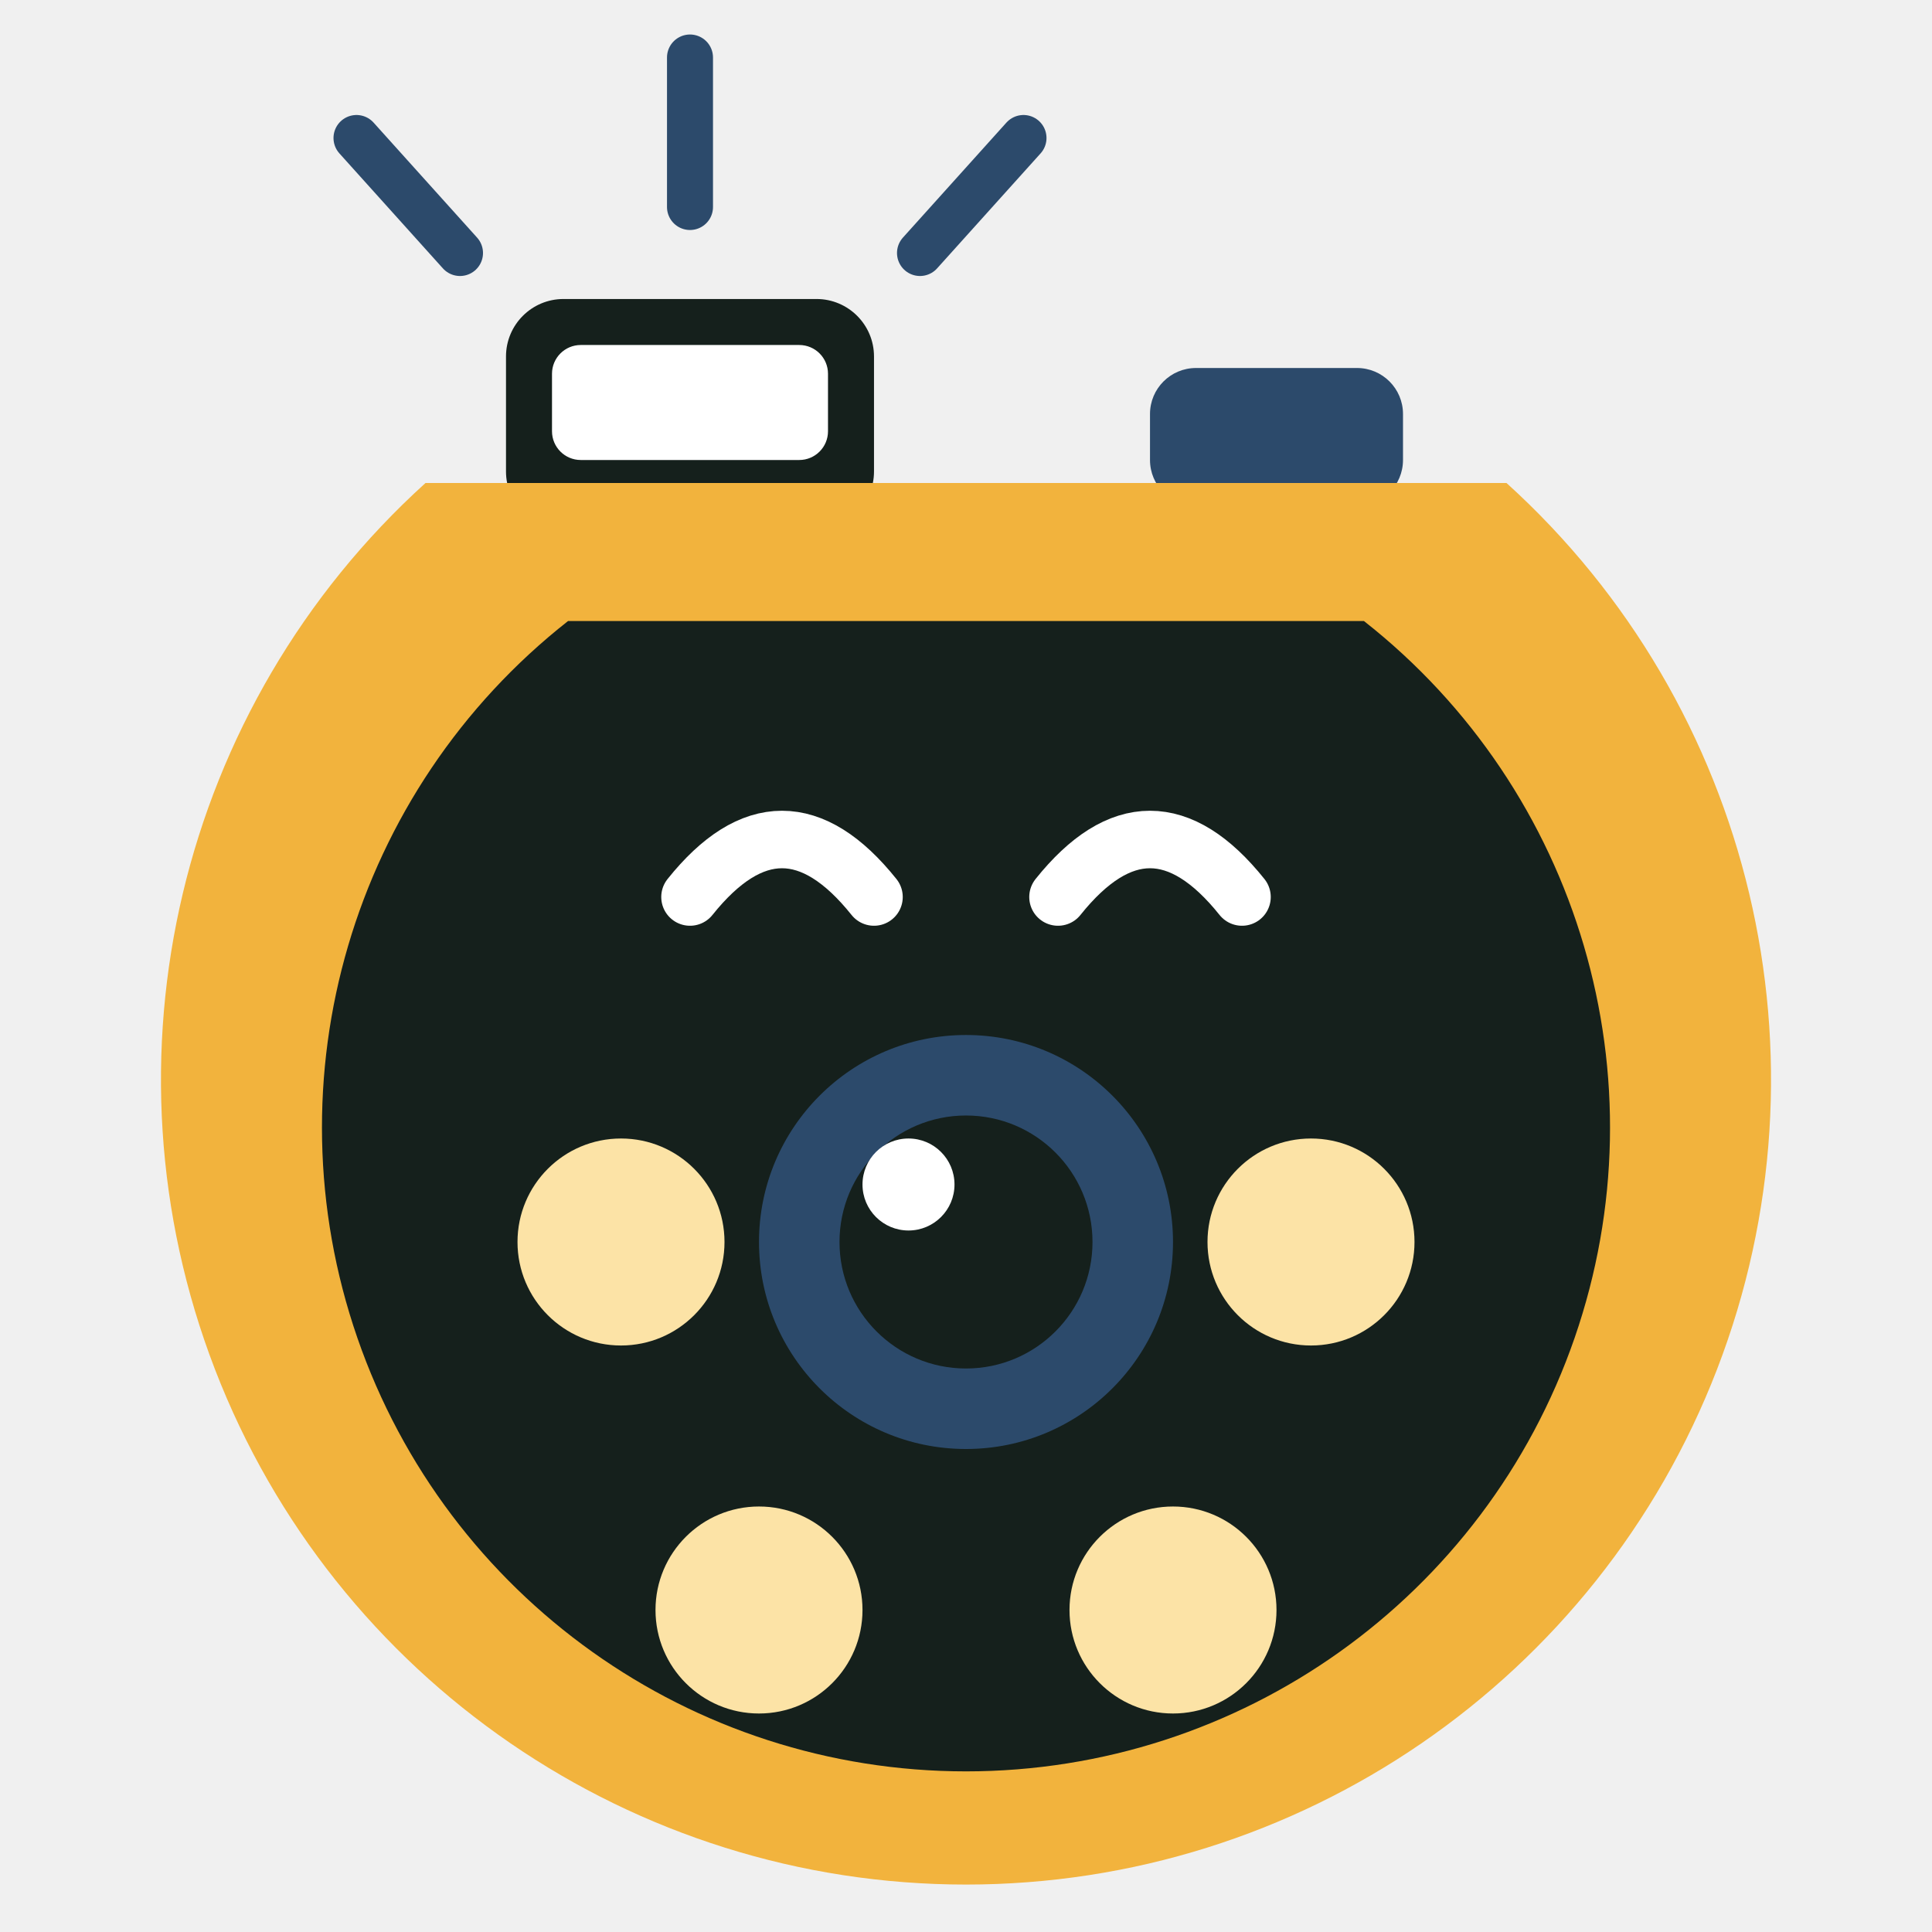
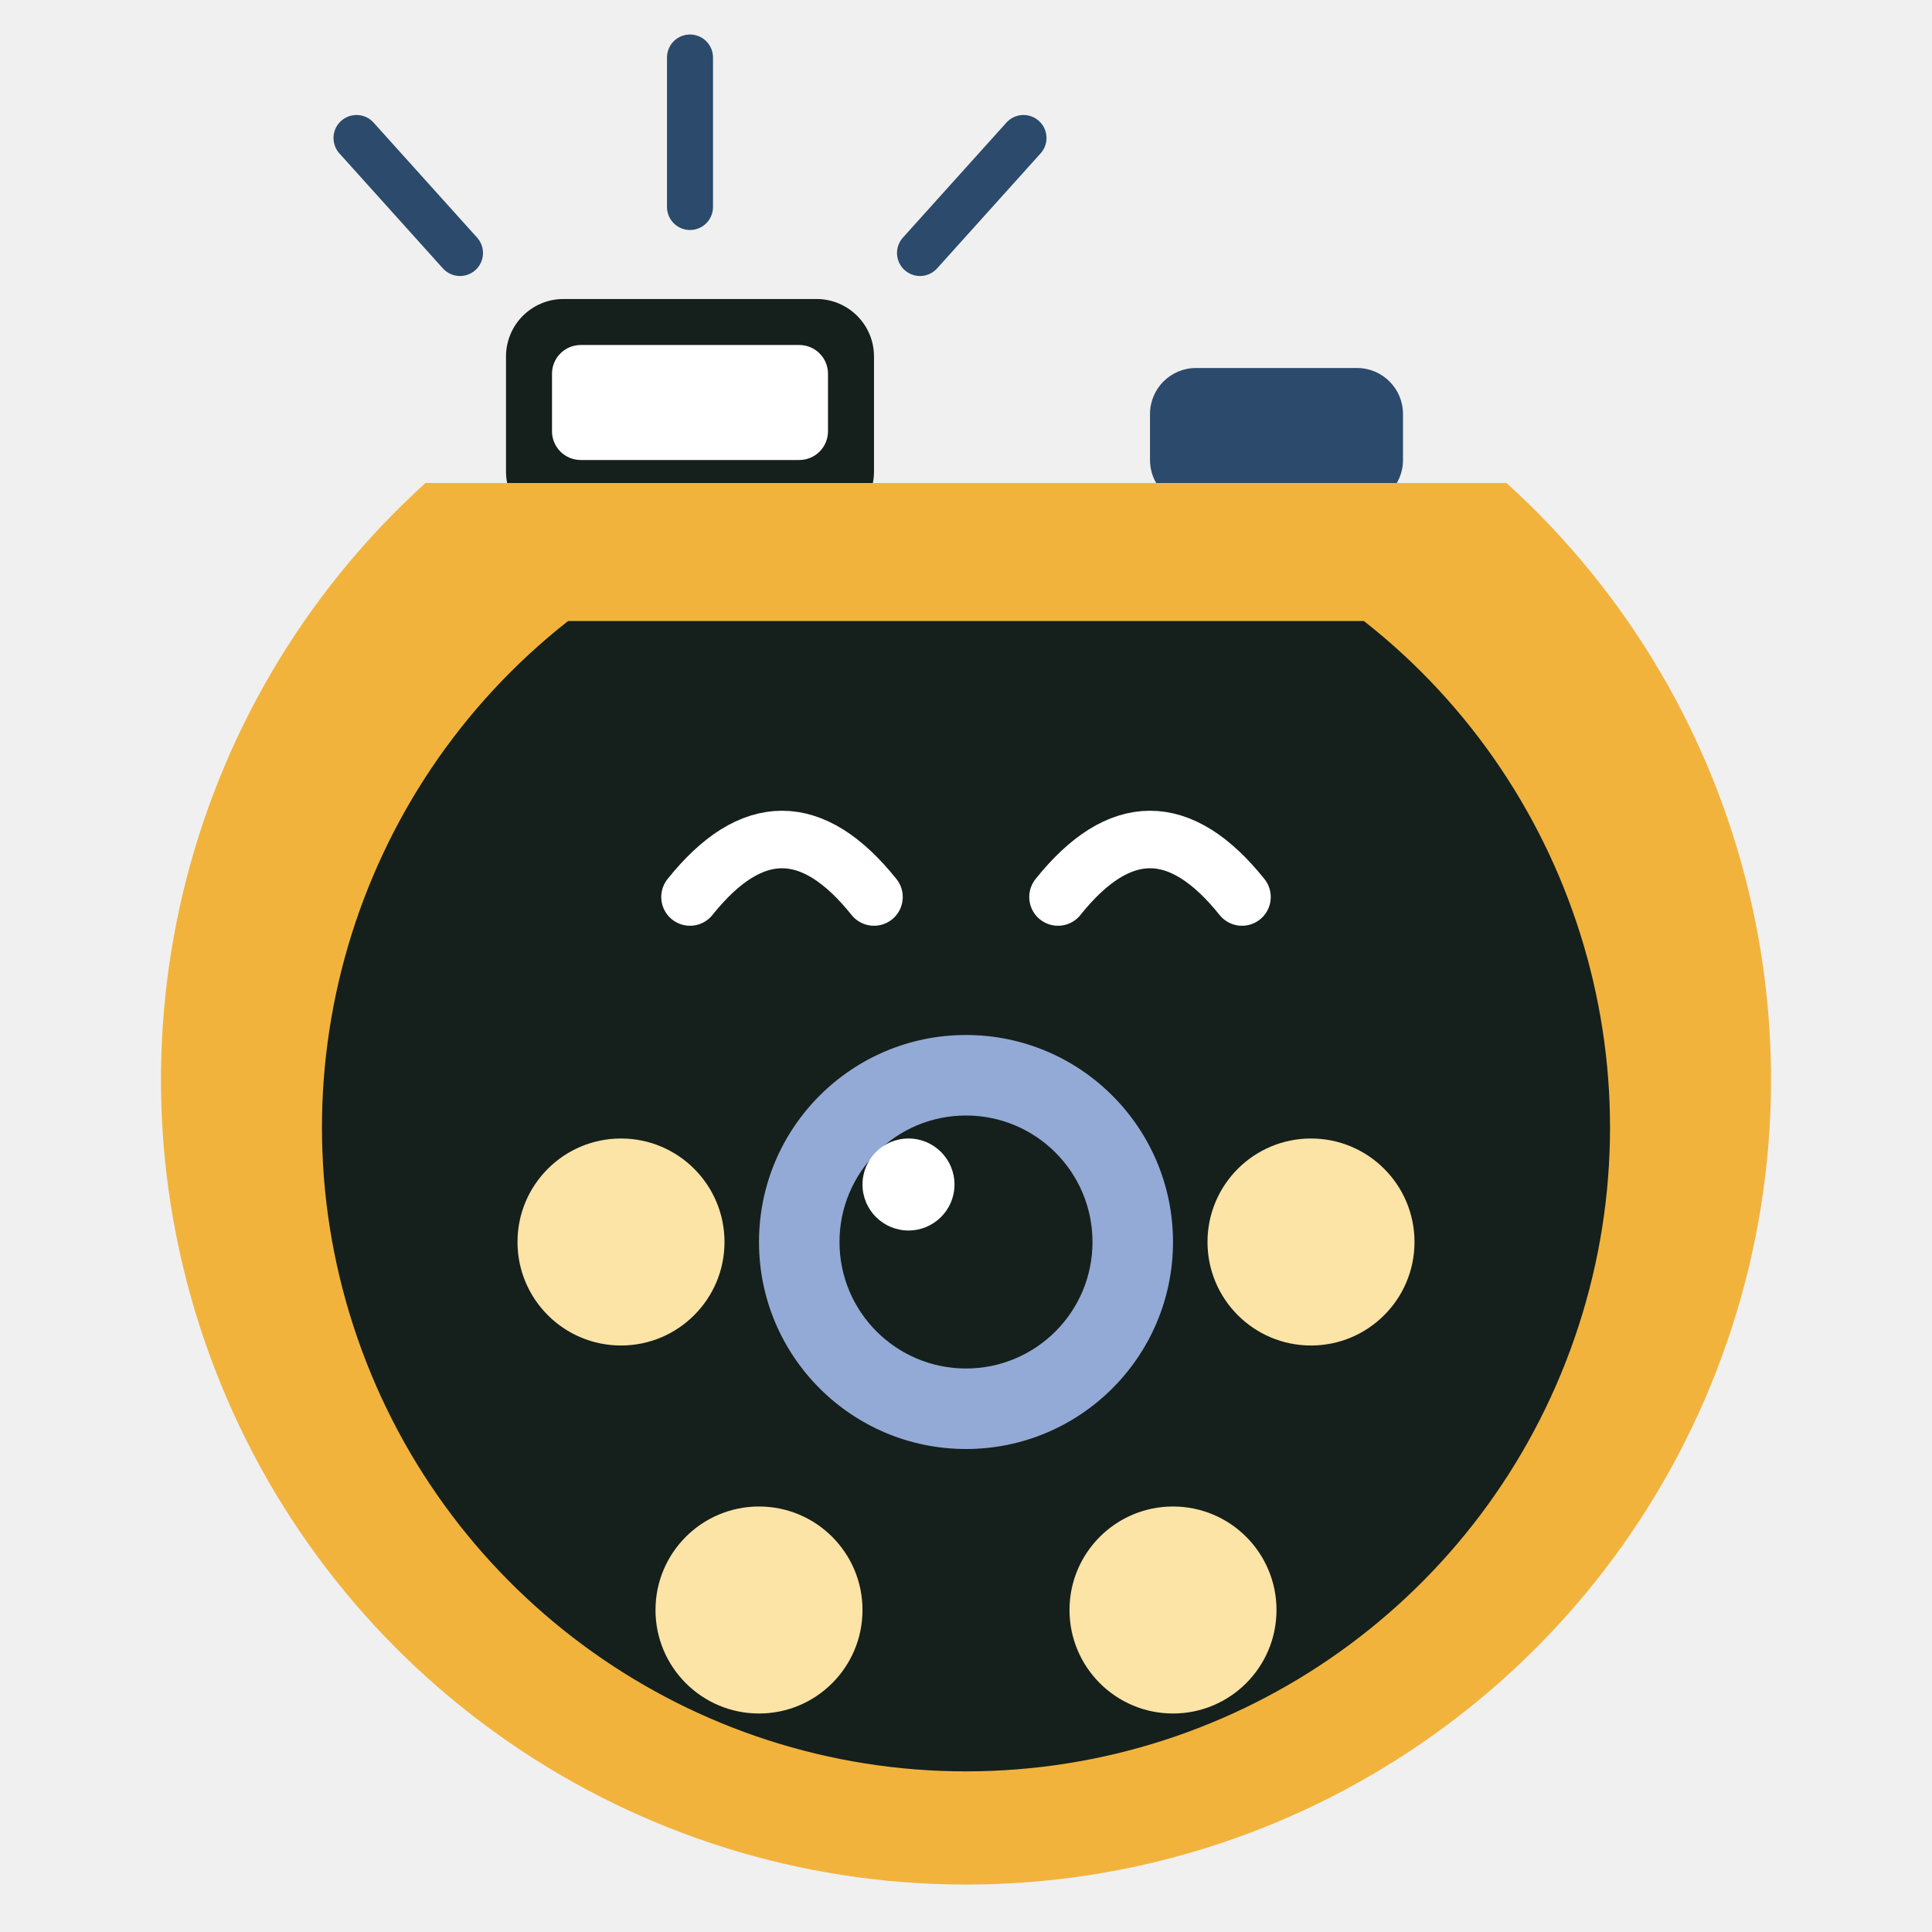
<svg xmlns="http://www.w3.org/2000/svg" viewBox="16 -2 168 168" role="img" aria-label="Olha o posto">
  <line x1="56" y1="20" x2="47" y2="10" stroke="#2C4A6B" stroke-width="4" stroke-linecap="round" />
  <line x1="76" y1="16" x2="76" y2="3" stroke="#2C4A6B" stroke-width="4" stroke-linecap="round" />
  <line x1="96" y1="20" x2="105" y2="10" stroke="#2C4A6B" stroke-width="4" stroke-linecap="round" />
  <rect x="60" y="24" width="32" height="20" rx="5" fill="#15201C" />
  <rect x="64" y="28" width="24" height="10" rx="2.5" fill="#FFFFFF" />
  <rect x="116" y="30" width="22" height="12" rx="4" fill="#2C4A6B" />
  <path d="M53 40 H147 A70 70 0 1 1 53 40 Z" fill="#F2B33D" />
  <path d="M65.4 52 H134.6 A56 56 0 1 1 65.4 52 Z" fill="#15201C" />
  <path d="M76 76 Q84 66 92 76" fill="none" stroke="#FFFFFF" stroke-width="5" stroke-linecap="round" />
  <path d="M108 76 Q116 66 124 76" fill="none" stroke="#FFFFFF" stroke-width="5" stroke-linecap="round" />
  <circle cx="70" cy="106" r="9" fill="#FCE3A6" />
  <circle cx="130" cy="106" r="9" fill="#FCE3A6" />
  <circle cx="82" cy="138" r="9" fill="#FCE3A6" />
  <circle cx="118" cy="138" r="9" fill="#FCE3A6" />
-   <circle cx="100" cy="106" r="18" fill="#2C4A6B" />
+   <circle cx="100" cy="106" r="18" fill="#93AAD6" />
  <circle cx="100" cy="106" r="11" fill="#15201C" />
  <circle cx="95" cy="101" r="4" fill="#FFFFFF" />
</svg>
